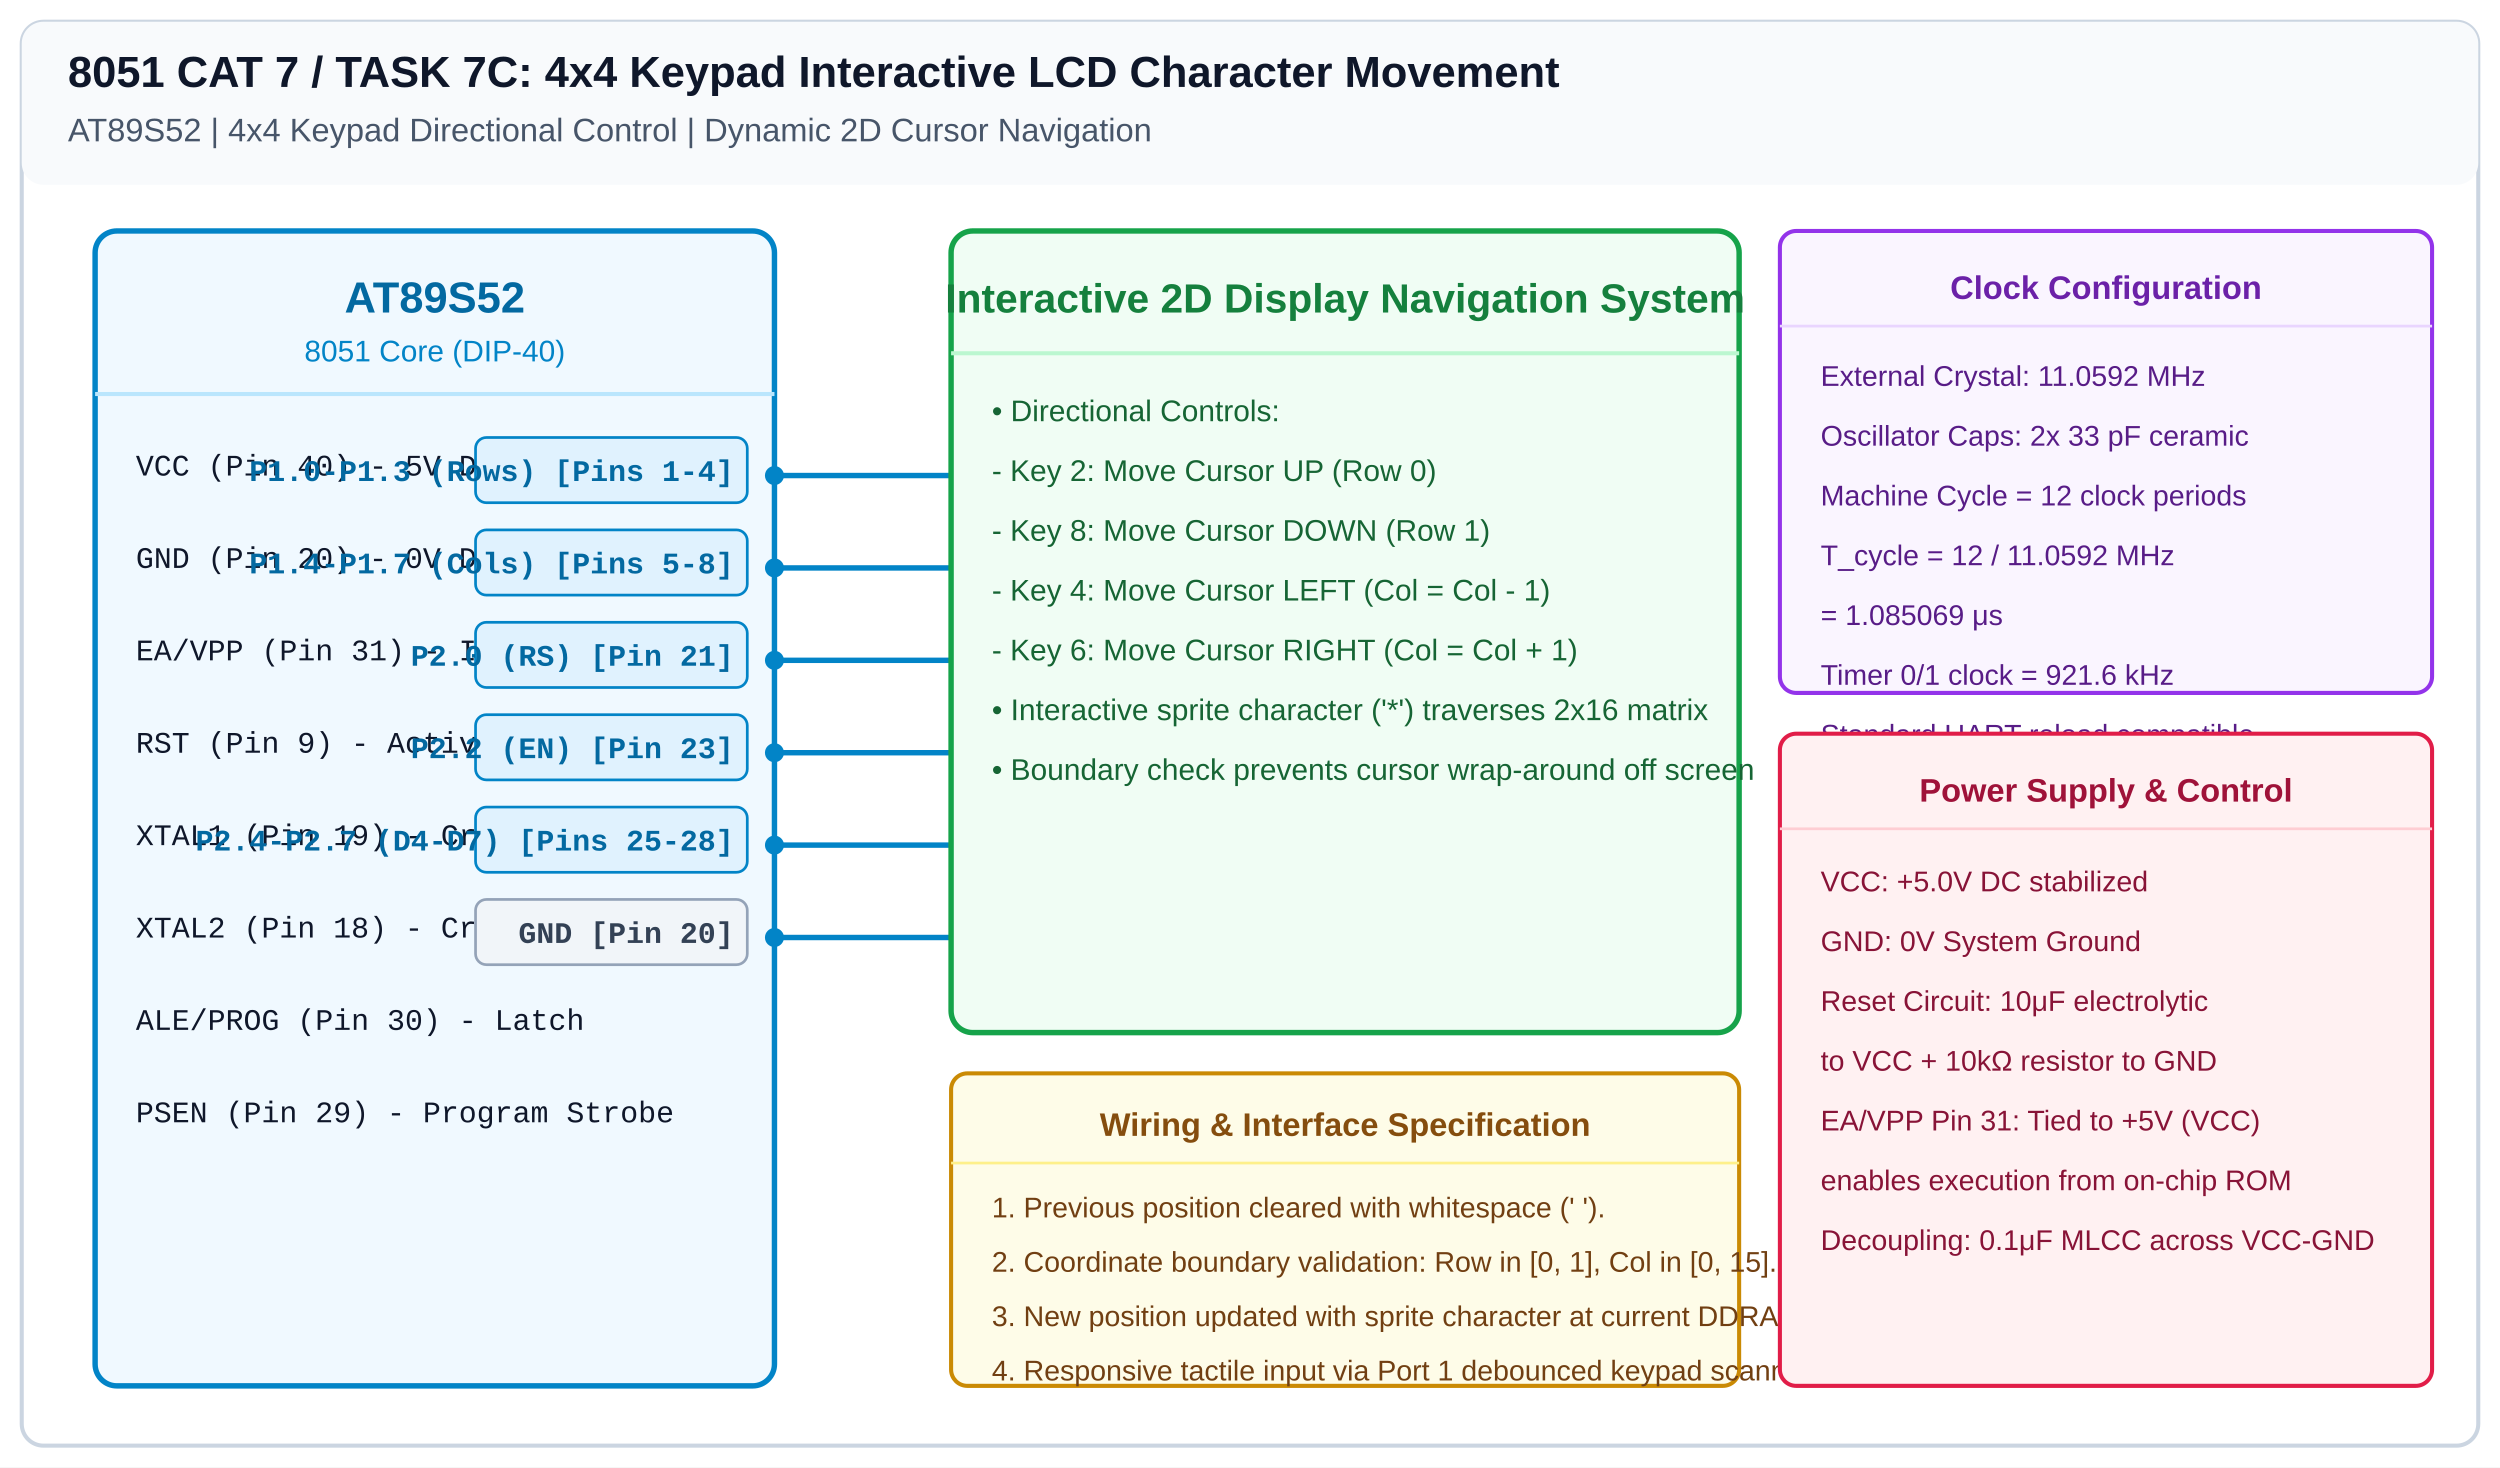
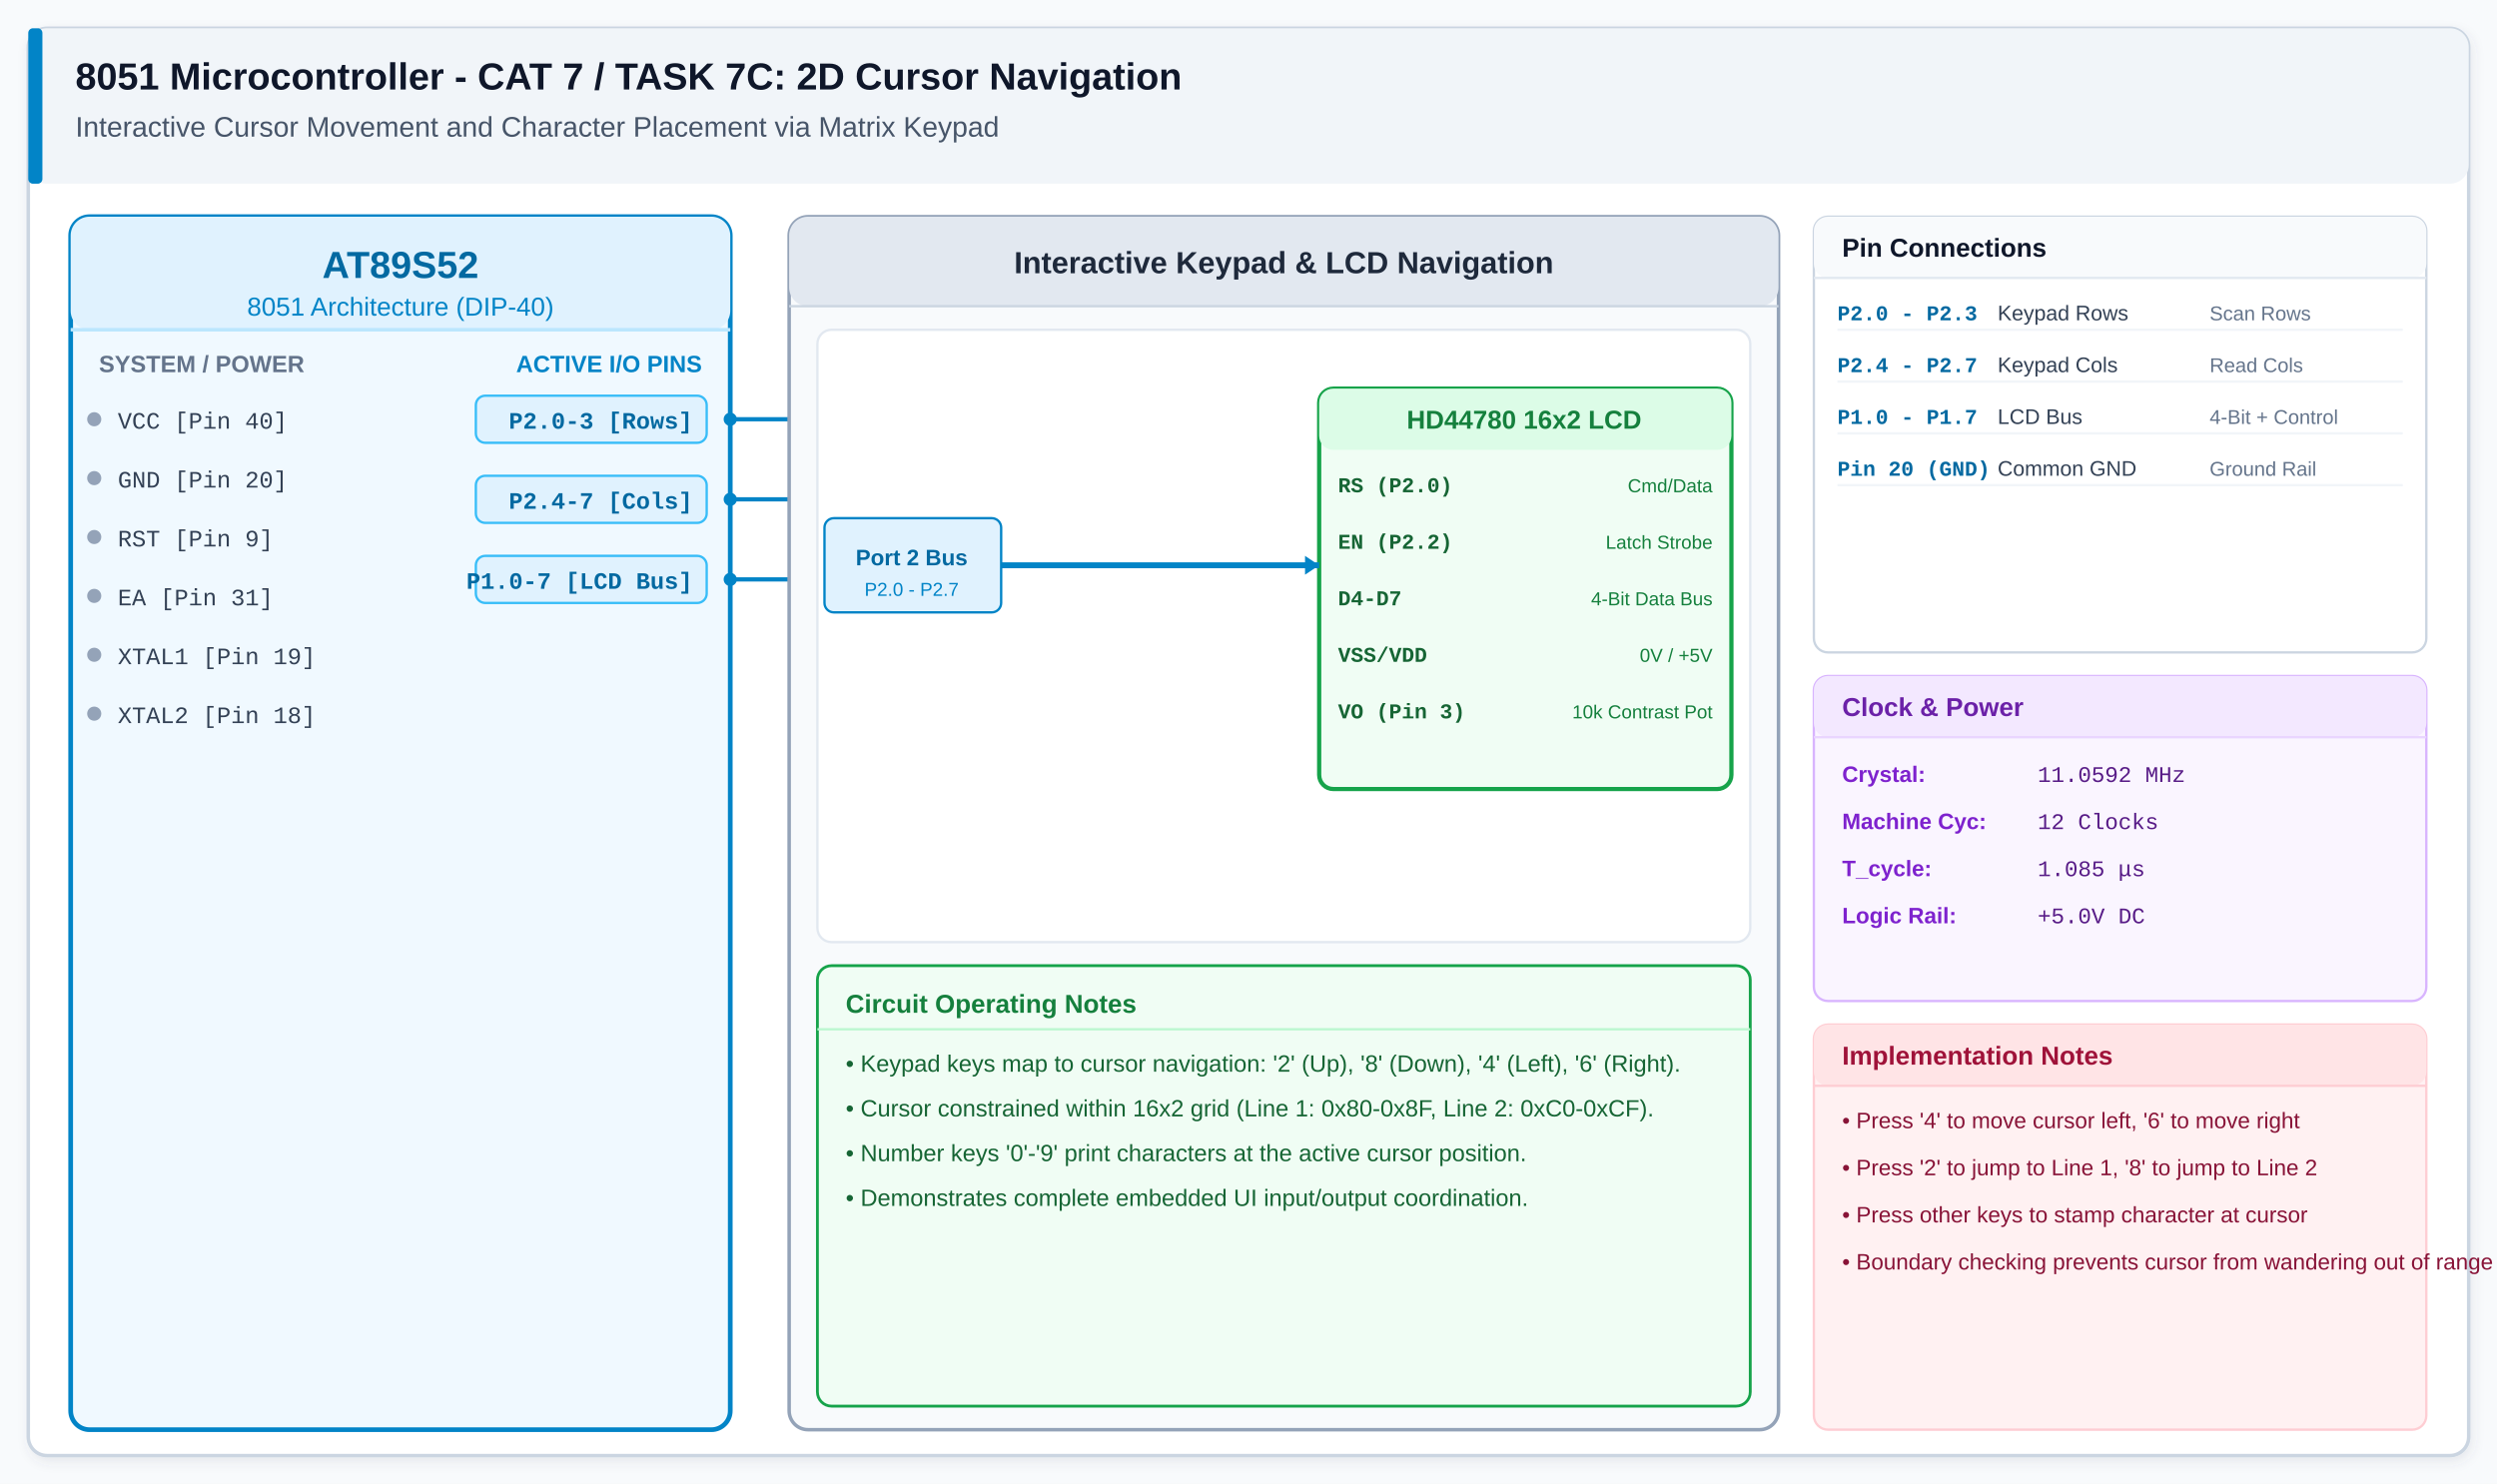
- <svg xmlns="http://www.w3.org/2000/svg" viewBox="0 0 920 540" width="920" height="540">
-   <rect x="0" y="0" width="920" height="540" fill="#ffffff" />
-   <rect x="8" y="8" width="904" height="524" fill="none" stroke="#cbd5e1" stroke-width="1.5" rx="8" />
-   <rect x="8" y="8" width="904" height="60" fill="#f8fafc" rx="8" />
-   <text x="25" y="32" font-family="Arial, sans-serif" font-size="16" font-weight="bold" fill="#0f172a">8051 CAT 7 / TASK 7C: 4x4 Keypad Interactive LCD Character Movement</text>
-   <text x="25" y="52" font-family="Arial, sans-serif" font-size="12" fill="#475569">AT89S52 | 4x4 Keypad Directional Control | Dynamic 2D Cursor Navigation</text>
-   <rect x="35" y="85" width="250" height="425" fill="#f0f9ff" stroke="#0284c7" stroke-width="2" rx="8" />
-   <text x="160" y="115" text-anchor="middle" font-family="Arial, sans-serif" font-size="16" font-weight="bold" fill="#0369a1">AT89S52</text>
-   <text x="160" y="133" text-anchor="middle" font-family="Arial, sans-serif" font-size="11" fill="#0284c7">8051 Core (DIP-40)</text>
-   <line x1="35" y1="145" x2="285" y2="145" stroke="#bae6fd" stroke-width="1.5" />
-   <text x="50" y="175" font-family="Courier New, monospace" font-size="11" fill="#0f172a">VCC (Pin 40) - 5V DC</text>
-   <text x="50" y="209" font-family="Courier New, monospace" font-size="11" fill="#0f172a">GND (Pin 20) - 0V DC</text>
-   <text x="50" y="243" font-family="Courier New, monospace" font-size="11" fill="#0f172a">EA/VPP (Pin 31) - Internal ROM</text>
-   <text x="50" y="277" font-family="Courier New, monospace" font-size="11" fill="#0f172a">RST (Pin 9) - Active-High Reset</text>
-   <text x="50" y="311" font-family="Courier New, monospace" font-size="11" fill="#0f172a">XTAL1 (Pin 19) - Crystal In</text>
-   <text x="50" y="345" font-family="Courier New, monospace" font-size="11" fill="#0f172a">XTAL2 (Pin 18) - Crystal Out</text>
-   <text x="50" y="379" font-family="Courier New, monospace" font-size="11" fill="#0f172a">ALE/PROG (Pin 30) - Latch</text>
-   <text x="50" y="413" font-family="Courier New, monospace" font-size="11" fill="#0f172a">PSEN (Pin 29) - Program Strobe</text>
-   <rect x="175" y="161" width="100" height="24" fill="#e0f2fe" stroke="#0284c7" stroke-width="1" rx="4" />
-   <text x="270" y="177" text-anchor="end" font-family="Courier New, monospace" font-size="11" font-weight="bold" fill="#0369a1">P1.0-P1.3 (Rows) [Pins 1-4]</text>
-   <line x1="285" y1="175" x2="350" y2="175" stroke="#0284c7" stroke-width="2" />
-   <circle cx="285" cy="175" r="3.5" fill="#0284c7" />
-   <rect x="175" y="195" width="100" height="24" fill="#e0f2fe" stroke="#0284c7" stroke-width="1" rx="4" />
-   <text x="270" y="211" text-anchor="end" font-family="Courier New, monospace" font-size="11" font-weight="bold" fill="#0369a1">P1.4-P1.7 (Cols) [Pins 5-8]</text>
-   <line x1="285" y1="209" x2="350" y2="209" stroke="#0284c7" stroke-width="2" />
-   <circle cx="285" cy="209" r="3.5" fill="#0284c7" />
-   <rect x="175" y="229" width="100" height="24" fill="#e0f2fe" stroke="#0284c7" stroke-width="1" rx="4" />
-   <text x="270" y="245" text-anchor="end" font-family="Courier New, monospace" font-size="11" font-weight="bold" fill="#0369a1">P2.0 (RS) [Pin 21]</text>
-   <line x1="285" y1="243" x2="350" y2="243" stroke="#0284c7" stroke-width="2" />
-   <circle cx="285" cy="243" r="3.5" fill="#0284c7" />
-   <rect x="175" y="263" width="100" height="24" fill="#e0f2fe" stroke="#0284c7" stroke-width="1" rx="4" />
-   <text x="270" y="279" text-anchor="end" font-family="Courier New, monospace" font-size="11" font-weight="bold" fill="#0369a1">P2.2 (EN) [Pin 23]</text>
-   <line x1="285" y1="277" x2="350" y2="277" stroke="#0284c7" stroke-width="2" />
-   <circle cx="285" cy="277" r="3.5" fill="#0284c7" />
-   <rect x="175" y="297" width="100" height="24" fill="#e0f2fe" stroke="#0284c7" stroke-width="1" rx="4" />
-   <text x="270" y="313" text-anchor="end" font-family="Courier New, monospace" font-size="11" font-weight="bold" fill="#0369a1">P2.4-P2.7 (D4-D7) [Pins 25-28]</text>
-   <line x1="285" y1="311" x2="350" y2="311" stroke="#0284c7" stroke-width="2" />
-   <circle cx="285" cy="311" r="3.5" fill="#0284c7" />
-   <rect x="175" y="331" width="100" height="24" fill="#f1f5f9" stroke="#94a3b8" stroke-width="1" rx="4" />
-   <text x="270" y="347" text-anchor="end" font-family="Courier New, monospace" font-size="11" font-weight="bold" fill="#334155">GND [Pin 20]</text>
-   <line x1="285" y1="345" x2="350" y2="345" stroke="#0284c7" stroke-width="2" />
-   <circle cx="285" cy="345" r="3.5" fill="#0284c7" />
-   <rect x="350" y="85" width="290" height="295" fill="#f0fdf4" stroke="#16a34a" stroke-width="2" rx="8" />
-   <text x="495" y="115" text-anchor="middle" font-family="Arial, sans-serif" font-size="15" font-weight="bold" fill="#15803d">Interactive 2D Display Navigation System</text>
-   <line x1="350" y1="130" x2="640" y2="130" stroke="#bbf7d0" stroke-width="1.5" />
-   <text x="365" y="155" font-family="Arial, sans-serif" font-size="11" fill="#166534">• Directional Controls:</text>
-   <text x="365" y="177" font-family="Arial, sans-serif" font-size="11" fill="#166534">  - Key 2: Move Cursor UP (Row 0)</text>
-   <text x="365" y="199" font-family="Arial, sans-serif" font-size="11" fill="#166534">  - Key 8: Move Cursor DOWN (Row 1)</text>
-   <text x="365" y="221" font-family="Arial, sans-serif" font-size="11" fill="#166534">  - Key 4: Move Cursor LEFT (Col = Col - 1)</text>
-   <text x="365" y="243" font-family="Arial, sans-serif" font-size="11" fill="#166534">  - Key 6: Move Cursor RIGHT (Col = Col + 1)</text>
-   <text x="365" y="265" font-family="Arial, sans-serif" font-size="11" fill="#166534">• Interactive sprite character ('*') traverses 2x16 matrix</text>
-   <text x="365" y="287" font-family="Arial, sans-serif" font-size="11" fill="#166534">• Boundary check prevents cursor wrap-around off screen</text>
-   <rect x="350" y="395" width="290" height="115" fill="#fefce8" stroke="#ca8a04" stroke-width="1.5" rx="6" />
-   <text x="495" y="418" text-anchor="middle" font-family="Arial, sans-serif" font-size="12" font-weight="bold" fill="#854d0e">Wiring &amp; Interface Specification</text>
-   <line x1="350" y1="428" x2="640" y2="428" stroke="#fef08a" stroke-width="1" />
-   <text x="365" y="448" font-family="Arial, sans-serif" font-size="10.5" fill="#713f12">1. Previous position cleared with whitespace (' ').</text>
-   <text x="365" y="468" font-family="Arial, sans-serif" font-size="10.5" fill="#713f12">2. Coordinate boundary validation: Row in [0, 1], Col in [0, 15].</text>
-   <text x="365" y="488" font-family="Arial, sans-serif" font-size="10.5" fill="#713f12">3. New position updated with sprite character at current DDRAM cell.</text>
-   <text x="365" y="508" font-family="Arial, sans-serif" font-size="10.5" fill="#713f12">4. Responsive tactile input via Port 1 debounced keypad scanning.</text>
-   <rect x="655" y="85" width="240" height="170" fill="#faf5ff" stroke="#9333ea" stroke-width="1.5" rx="6" />
-   <text x="775" y="110" text-anchor="middle" font-family="Arial, sans-serif" font-size="12" font-weight="bold" fill="#6b21a8">Clock Configuration</text>
-   <line x1="655" y1="120" x2="895" y2="120" stroke="#e9d5ff" stroke-width="1" />
-   <text x="670" y="142" font-family="Arial, sans-serif" font-size="10.5" fill="#581c87">External Crystal: 11.0592 MHz</text>
-   <text x="670" y="164" font-family="Arial, sans-serif" font-size="10.5" fill="#581c87">Oscillator Caps: 2x 33 pF ceramic</text>
-   <text x="670" y="186" font-family="Arial, sans-serif" font-size="10.5" fill="#581c87">Machine Cycle = 12 clock periods</text>
-   <text x="670" y="208" font-family="Arial, sans-serif" font-size="10.5" fill="#581c87">T_cycle = 12 / 11.0592 MHz</text>
-   <text x="670" y="230" font-family="Arial, sans-serif" font-size="10.5" fill="#581c87">        = 1.085069 μs</text>
-   <text x="670" y="252" font-family="Arial, sans-serif" font-size="10.5" fill="#581c87">Timer 0/1 clock = 921.6 kHz</text>
-   <text x="670" y="274" font-family="Arial, sans-serif" font-size="10.5" fill="#581c87">Standard UART reload compatible</text>
-   <rect x="655" y="270" width="240" height="240" fill="#fff1f2" stroke="#e11d48" stroke-width="1.5" rx="6" />
-   <text x="775" y="295" text-anchor="middle" font-family="Arial, sans-serif" font-size="12" font-weight="bold" fill="#9f1239">Power Supply &amp; Control</text>
-   <line x1="655" y1="305" x2="895" y2="305" stroke="#fecdd3" stroke-width="1" />
-   <text x="670" y="328" font-family="Arial, sans-serif" font-size="10.5" fill="#881337">VCC: +5.0V DC stabilized</text>
-   <text x="670" y="350" font-family="Arial, sans-serif" font-size="10.5" fill="#881337">GND: 0V System Ground</text>
-   <text x="670" y="372" font-family="Arial, sans-serif" font-size="10.5" fill="#881337">Reset Circuit: 10μF electrolytic</text>
-   <text x="670" y="394" font-family="Arial, sans-serif" font-size="10.5" fill="#881337">  to VCC + 10kΩ resistor to GND</text>
-   <text x="670" y="416" font-family="Arial, sans-serif" font-size="10.5" fill="#881337">EA/VPP Pin 31: Tied to +5V (VCC)</text>
-   <text x="670" y="438" font-family="Arial, sans-serif" font-size="10.5" fill="#881337">  enables execution from on-chip ROM</text>
-   <text x="670" y="460" font-family="Arial, sans-serif" font-size="10.5" fill="#881337">Decoupling: 0.1μF MLCC across VCC-GND</text>
+ <svg xmlns="http://www.w3.org/2000/svg" viewBox="0 0 1060 630" width="1060" height="630">
+   <defs>
+     <filter id="card-shadow" x="-3%" y="-3%" width="106%" height="106%">
+       <feDropShadow dx="1" dy="2" stdDeviation="2.5" flood-color="#475569" flood-opacity="0.10" />
+     </filter>
+   </defs>
+   <rect width="1060" height="630" fill="#f8fafc" />
+   <rect x="12" y="12" width="1036" height="606" fill="#ffffff" stroke="#cbd5e1" stroke-width="1.5" rx="8" filter="url(#card-shadow)" />
+   <rect x="12" y="12" width="1036" height="66" fill="#f1f5f9" rx="8" />
+   <rect x="12" y="12" width="6" height="66" fill="#0284c7" rx="2" />
+   <text x="32" y="38" font-family="Arial, sans-serif" font-size="16" font-weight="bold" fill="#0f172a">8051 Microcontroller - CAT 7 / TASK 7C: 2D Cursor Navigation</text>
+   <text x="32" y="58" font-family="Arial, sans-serif" font-size="12" fill="#475569">Interactive Cursor Movement and Character Placement via Matrix Keypad</text>
+   <rect x="30" y="92" width="280" height="515" fill="#f0f9ff" stroke="#0284c7" stroke-width="2" rx="8" />
+   <rect x="30" y="92" width="280" height="48" fill="#e0f2fe" rx="8" />
+   <text x="170" y="118" text-anchor="middle" font-family="Arial, sans-serif" font-size="16" font-weight="bold" fill="#0369a1">AT89S52</text>
+   <text x="170" y="134" text-anchor="middle" font-family="Arial, sans-serif" font-size="11" fill="#0284c7">8051 Architecture (DIP-40)</text>
+   <line x1="30" y1="140" x2="310" y2="140" stroke="#bae6fd" stroke-width="1.5" />
+   <text x="42" y="158" font-family="Arial, sans-serif" font-size="10" font-weight="bold" fill="#64748b">SYSTEM / POWER</text>
+   <text x="298" y="158" text-anchor="end" font-family="Arial, sans-serif" font-size="10" font-weight="bold" fill="#0284c7">ACTIVE I/O PINS</text>
+   <circle cx="40" cy="178" r="3" fill="#94a3b8" />
+   <text x="50" y="182" font-family="Courier New, monospace" font-size="10" fill="#334155">VCC [Pin 40]</text>
+   <circle cx="40" cy="203" r="3" fill="#94a3b8" />
+   <text x="50" y="207" font-family="Courier New, monospace" font-size="10" fill="#334155">GND [Pin 20]</text>
+   <circle cx="40" cy="228" r="3" fill="#94a3b8" />
+   <text x="50" y="232" font-family="Courier New, monospace" font-size="10" fill="#334155">RST [Pin 9]</text>
+   <circle cx="40" cy="253" r="3" fill="#94a3b8" />
+   <text x="50" y="257" font-family="Courier New, monospace" font-size="10" fill="#334155">EA [Pin 31]</text>
+   <circle cx="40" cy="278" r="3" fill="#94a3b8" />
+   <text x="50" y="282" font-family="Courier New, monospace" font-size="10" fill="#334155">XTAL1 [Pin 19]</text>
+   <circle cx="40" cy="303" r="3" fill="#94a3b8" />
+   <text x="50" y="307" font-family="Courier New, monospace" font-size="10" fill="#334155">XTAL2 [Pin 18]</text>
+   <rect x="202" y="168" width="98" height="20" fill="#e0f2fe" stroke="#38bdf8" stroke-width="1" rx="4" />
+   <text x="294" y="182" text-anchor="end" font-family="Courier New, monospace" font-size="10" font-weight="bold" fill="#0369a1">P2.0-3 [Rows]</text>
+   <line x1="310" y1="178" x2="335" y2="178" stroke="#0284c7" stroke-width="1.8" />
+   <circle cx="310" cy="178" r="2.8" fill="#0284c7" />
+   <rect x="202" y="202" width="98" height="20" fill="#e0f2fe" stroke="#38bdf8" stroke-width="1" rx="4" />
+   <text x="294" y="216" text-anchor="end" font-family="Courier New, monospace" font-size="10" font-weight="bold" fill="#0369a1">P2.4-7 [Cols]</text>
+   <line x1="310" y1="212" x2="335" y2="212" stroke="#0284c7" stroke-width="1.8" />
+   <circle cx="310" cy="212" r="2.8" fill="#0284c7" />
+   <rect x="202" y="236" width="98" height="20" fill="#e0f2fe" stroke="#38bdf8" stroke-width="1" rx="4" />
+   <text x="294" y="250" text-anchor="end" font-family="Courier New, monospace" font-size="10" font-weight="bold" fill="#0369a1">P1.0-7 [LCD Bus]</text>
+   <line x1="310" y1="246" x2="335" y2="246" stroke="#0284c7" stroke-width="1.8" />
+   <circle cx="310" cy="246" r="2.8" fill="#0284c7" />
+   <rect x="335" y="92" width="420" height="515" fill="#f8fafc" stroke="#94a3b8" stroke-width="1.5" rx="8" />
+   <rect x="335" y="92" width="420" height="38" fill="#e2e8f0" rx="8" />
+   <text x="545" y="116" text-anchor="middle" font-family="Arial, sans-serif" font-size="13" font-weight="bold" fill="#1e293b">Interactive Keypad &amp; LCD Navigation</text>
+   <line x1="335" y1="130" x2="755" y2="130" stroke="#cbd5e1" stroke-width="1" />
+   <rect x="347" y="140" width="396" height="260" fill="#ffffff" stroke="#e2e8f0" stroke-width="1" rx="6" />
+   <rect x="560" y="165" width="175" height="170" fill="#f0fdf4" stroke="#16a34a" stroke-width="1.8" rx="6" />
+   <rect x="560" y="165" width="175" height="26" fill="#dcfce7" rx="6" />
+   <text x="647" y="182" text-anchor="middle" font-family="Arial, sans-serif" font-size="11" font-weight="bold" fill="#15803d">HD44780 16x2 LCD</text>
+   <text x="568" y="209" font-family="Courier New, monospace" font-size="9" font-weight="bold" fill="#166534">RS (P2.0)</text>
+   <text x="727" y="209" text-anchor="end" font-family="Arial, sans-serif" font-size="8" fill="#15803d">Cmd/Data</text>
+   <text x="568" y="233" font-family="Courier New, monospace" font-size="9" font-weight="bold" fill="#166534">EN (P2.2)</text>
+   <text x="727" y="233" text-anchor="end" font-family="Arial, sans-serif" font-size="8" fill="#15803d">Latch Strobe</text>
+   <text x="568" y="257" font-family="Courier New, monospace" font-size="9" font-weight="bold" fill="#166534">D4-D7</text>
+   <text x="727" y="257" text-anchor="end" font-family="Arial, sans-serif" font-size="8" fill="#15803d">4-Bit Data Bus</text>
+   <text x="568" y="281" font-family="Courier New, monospace" font-size="9" font-weight="bold" fill="#166534">VSS/VDD</text>
+   <text x="727" y="281" text-anchor="end" font-family="Arial, sans-serif" font-size="8" fill="#15803d">0V / +5V</text>
+   <text x="568" y="305" font-family="Courier New, monospace" font-size="9" font-weight="bold" fill="#166534">VO (Pin 3)</text>
+   <text x="727" y="305" text-anchor="end" font-family="Arial, sans-serif" font-size="8" fill="#15803d">10k Contrast Pot</text>
+   <rect x="350" y="220" width="75" height="40" fill="#e0f2fe" stroke="#0284c7" stroke-width="1" rx="4" />
+   <text x="387" y="240" text-anchor="middle" font-family="Arial, sans-serif" font-size="9.5" font-weight="bold" fill="#0369a1">Port 2 Bus</text>
+   <text x="387" y="253" text-anchor="middle" font-family="Arial, sans-serif" font-size="8" fill="#0284c7">P2.0 - P2.7</text>
+   <line x1="425" y1="240" x2="560" y2="240" stroke="#0284c7" stroke-width="2.5" />
+   <polygon points="560,240 554,236 554,244" fill="#0284c7" />
+   <rect x="347" y="410" width="396" height="187" fill="#f0fdf4" stroke="#16a34a" stroke-width="1.2" rx="6" />
+   <text x="359" y="430" font-family="Arial, sans-serif" font-size="11" font-weight="bold" fill="#15803d">Circuit Operating Notes</text>
+   <line x1="347" y1="437" x2="743" y2="437" stroke="#bbf7d0" stroke-width="1" />
+   <text x="359" y="455" font-family="Arial, sans-serif" font-size="10" fill="#166534">• Keypad keys map to cursor navigation: '2' (Up), '8' (Down), '4' (Left), '6' (Right).</text>
+   <text x="359" y="474" font-family="Arial, sans-serif" font-size="10" fill="#166534">• Cursor constrained within 16x2 grid (Line 1: 0x80-0x8F, Line 2: 0xC0-0xCF).</text>
+   <text x="359" y="493" font-family="Arial, sans-serif" font-size="10" fill="#166534">• Number keys '0'-'9' print characters at the active cursor position.</text>
+   <text x="359" y="512" font-family="Arial, sans-serif" font-size="10" fill="#166534">• Demonstrates complete embedded UI input/output coordination.</text>
+   <rect x="770" y="92" width="260" height="185" fill="#ffffff" stroke="#cbd5e1" stroke-width="1" rx="6" />
+   <rect x="770" y="92" width="260" height="26" fill="#f8fafc" rx="6" />
+   <text x="782" y="109" font-family="Arial, sans-serif" font-size="11" font-weight="bold" fill="#0f172a">Pin Connections</text>
+   <line x1="770" y1="118" x2="1030" y2="118" stroke="#e2e8f0" stroke-width="1" />
+   <text x="780" y="136" font-family="Courier New, monospace" font-size="9" font-weight="bold" fill="#0369a1">P2.0 - P2.3</text>
+   <text x="848" y="136" font-family="Arial, sans-serif" font-size="9" fill="#334155">Keypad Rows</text>
+   <text x="938" y="136" font-family="Arial, sans-serif" font-size="8.5" fill="#64748b">Scan Rows</text>
+   <line x1="780" y1="140" x2="1020" y2="140" stroke="#f1f5f9" stroke-width="1" />
+   <text x="780" y="158" font-family="Courier New, monospace" font-size="9" font-weight="bold" fill="#0369a1">P2.4 - P2.7</text>
+   <text x="848" y="158" font-family="Arial, sans-serif" font-size="9" fill="#334155">Keypad Cols</text>
+   <text x="938" y="158" font-family="Arial, sans-serif" font-size="8.5" fill="#64748b">Read Cols</text>
+   <line x1="780" y1="162" x2="1020" y2="162" stroke="#f1f5f9" stroke-width="1" />
+   <text x="780" y="180" font-family="Courier New, monospace" font-size="9" font-weight="bold" fill="#0369a1">P1.0 - P1.7</text>
+   <text x="848" y="180" font-family="Arial, sans-serif" font-size="9" fill="#334155">LCD Bus</text>
+   <text x="938" y="180" font-family="Arial, sans-serif" font-size="8.5" fill="#64748b">4-Bit + Control</text>
+   <line x1="780" y1="184" x2="1020" y2="184" stroke="#f1f5f9" stroke-width="1" />
+   <text x="780" y="202" font-family="Courier New, monospace" font-size="9" font-weight="bold" fill="#0369a1">Pin 20 (GND)</text>
+   <text x="848" y="202" font-family="Arial, sans-serif" font-size="9" fill="#334155">Common GND</text>
+   <text x="938" y="202" font-family="Arial, sans-serif" font-size="8.5" fill="#64748b">Ground Rail</text>
+   <line x1="780" y1="206" x2="1020" y2="206" stroke="#f1f5f9" stroke-width="1" />
+   <rect x="770" y="287" width="260" height="138" fill="#faf5ff" stroke="#d8b4fe" stroke-width="1" rx="6" />
+   <rect x="770" y="287" width="260" height="26" fill="#f3e8ff" rx="6" />
+   <text x="782" y="304" font-family="Arial, sans-serif" font-size="11" font-weight="bold" fill="#6b21a8">Clock &amp; Power</text>
+   <line x1="770" y1="313" x2="1030" y2="313" stroke="#e9d5ff" stroke-width="1" />
+   <text x="782" y="332" font-family="Arial, sans-serif" font-size="9.5" font-weight="bold" fill="#7e22ce">Crystal:</text>
+   <text x="865" y="332" font-family="Courier New, monospace" font-size="9.5" fill="#581c87">11.0592 MHz</text>
+   <text x="782" y="352" font-family="Arial, sans-serif" font-size="9.5" font-weight="bold" fill="#7e22ce">Machine Cyc:</text>
+   <text x="865" y="352" font-family="Courier New, monospace" font-size="9.5" fill="#581c87">12 Clocks</text>
+   <text x="782" y="372" font-family="Arial, sans-serif" font-size="9.5" font-weight="bold" fill="#7e22ce">T_cycle:</text>
+   <text x="865" y="372" font-family="Courier New, monospace" font-size="9.5" fill="#581c87">1.085 μs</text>
+   <text x="782" y="392" font-family="Arial, sans-serif" font-size="9.5" font-weight="bold" fill="#7e22ce">Logic Rail:</text>
+   <text x="865" y="392" font-family="Courier New, monospace" font-size="9.5" fill="#581c87">+5.0V DC</text>
+   <rect x="770" y="435" width="260" height="172" fill="#fff1f2" stroke="#fecdd3" stroke-width="1" rx="6" />
+   <rect x="770" y="435" width="260" height="26" fill="#ffe4e6" rx="6" />
+   <text x="782" y="452" font-family="Arial, sans-serif" font-size="11" font-weight="bold" fill="#9f1239">Implementation Notes</text>
+   <line x1="770" y1="461" x2="1030" y2="461" stroke="#fecdd3" stroke-width="1" />
+   <text x="782" y="479" font-family="Arial, sans-serif" font-size="9.5" fill="#881337">• Press '4' to move cursor left, '6' to move right</text>
+   <text x="782" y="499" font-family="Arial, sans-serif" font-size="9.5" fill="#881337">• Press '2' to jump to Line 1, '8' to jump to Line 2</text>
+   <text x="782" y="519" font-family="Arial, sans-serif" font-size="9.5" fill="#881337">• Press other keys to stamp character at cursor</text>
+   <text x="782" y="539" font-family="Arial, sans-serif" font-size="9.5" fill="#881337">• Boundary checking prevents cursor from wandering out of range</text>
</svg>
